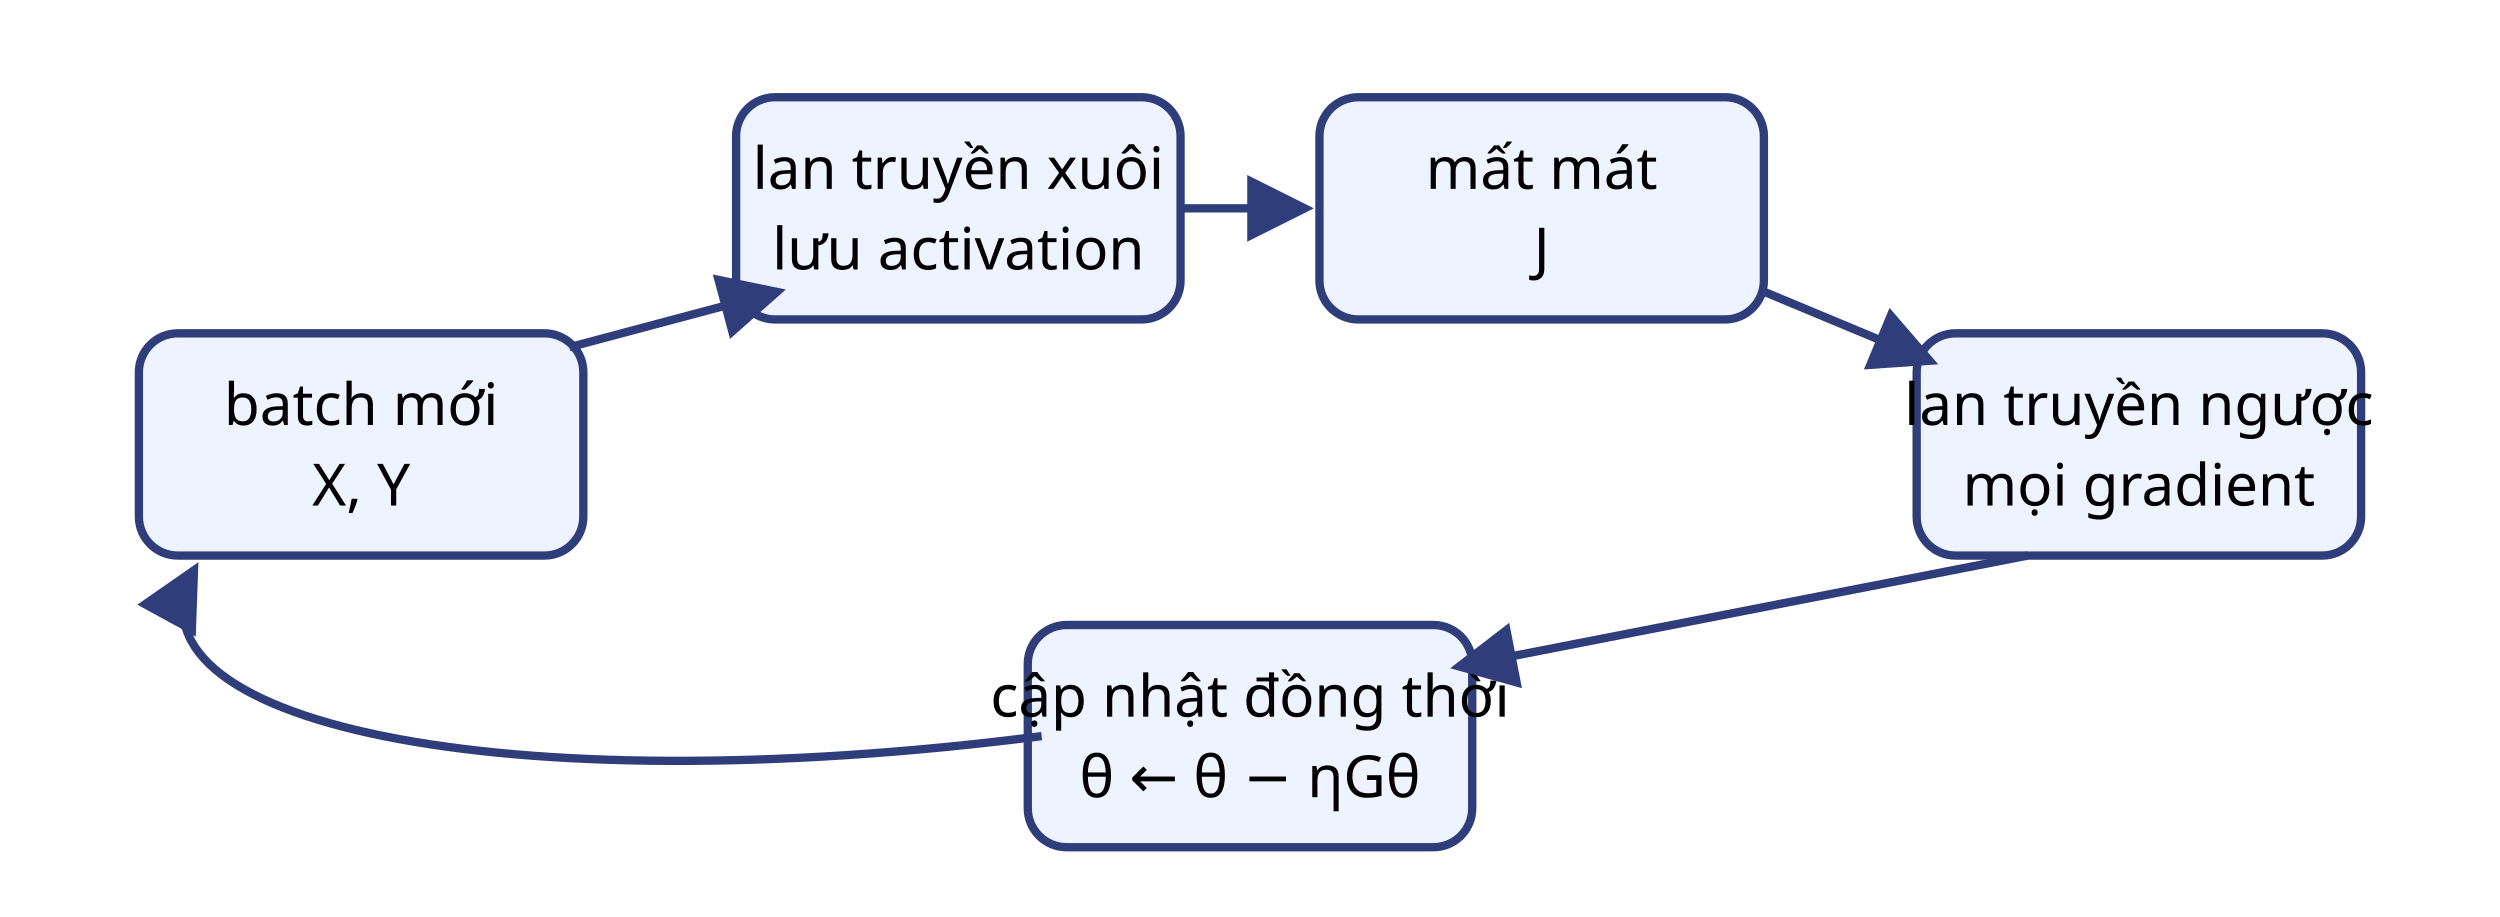
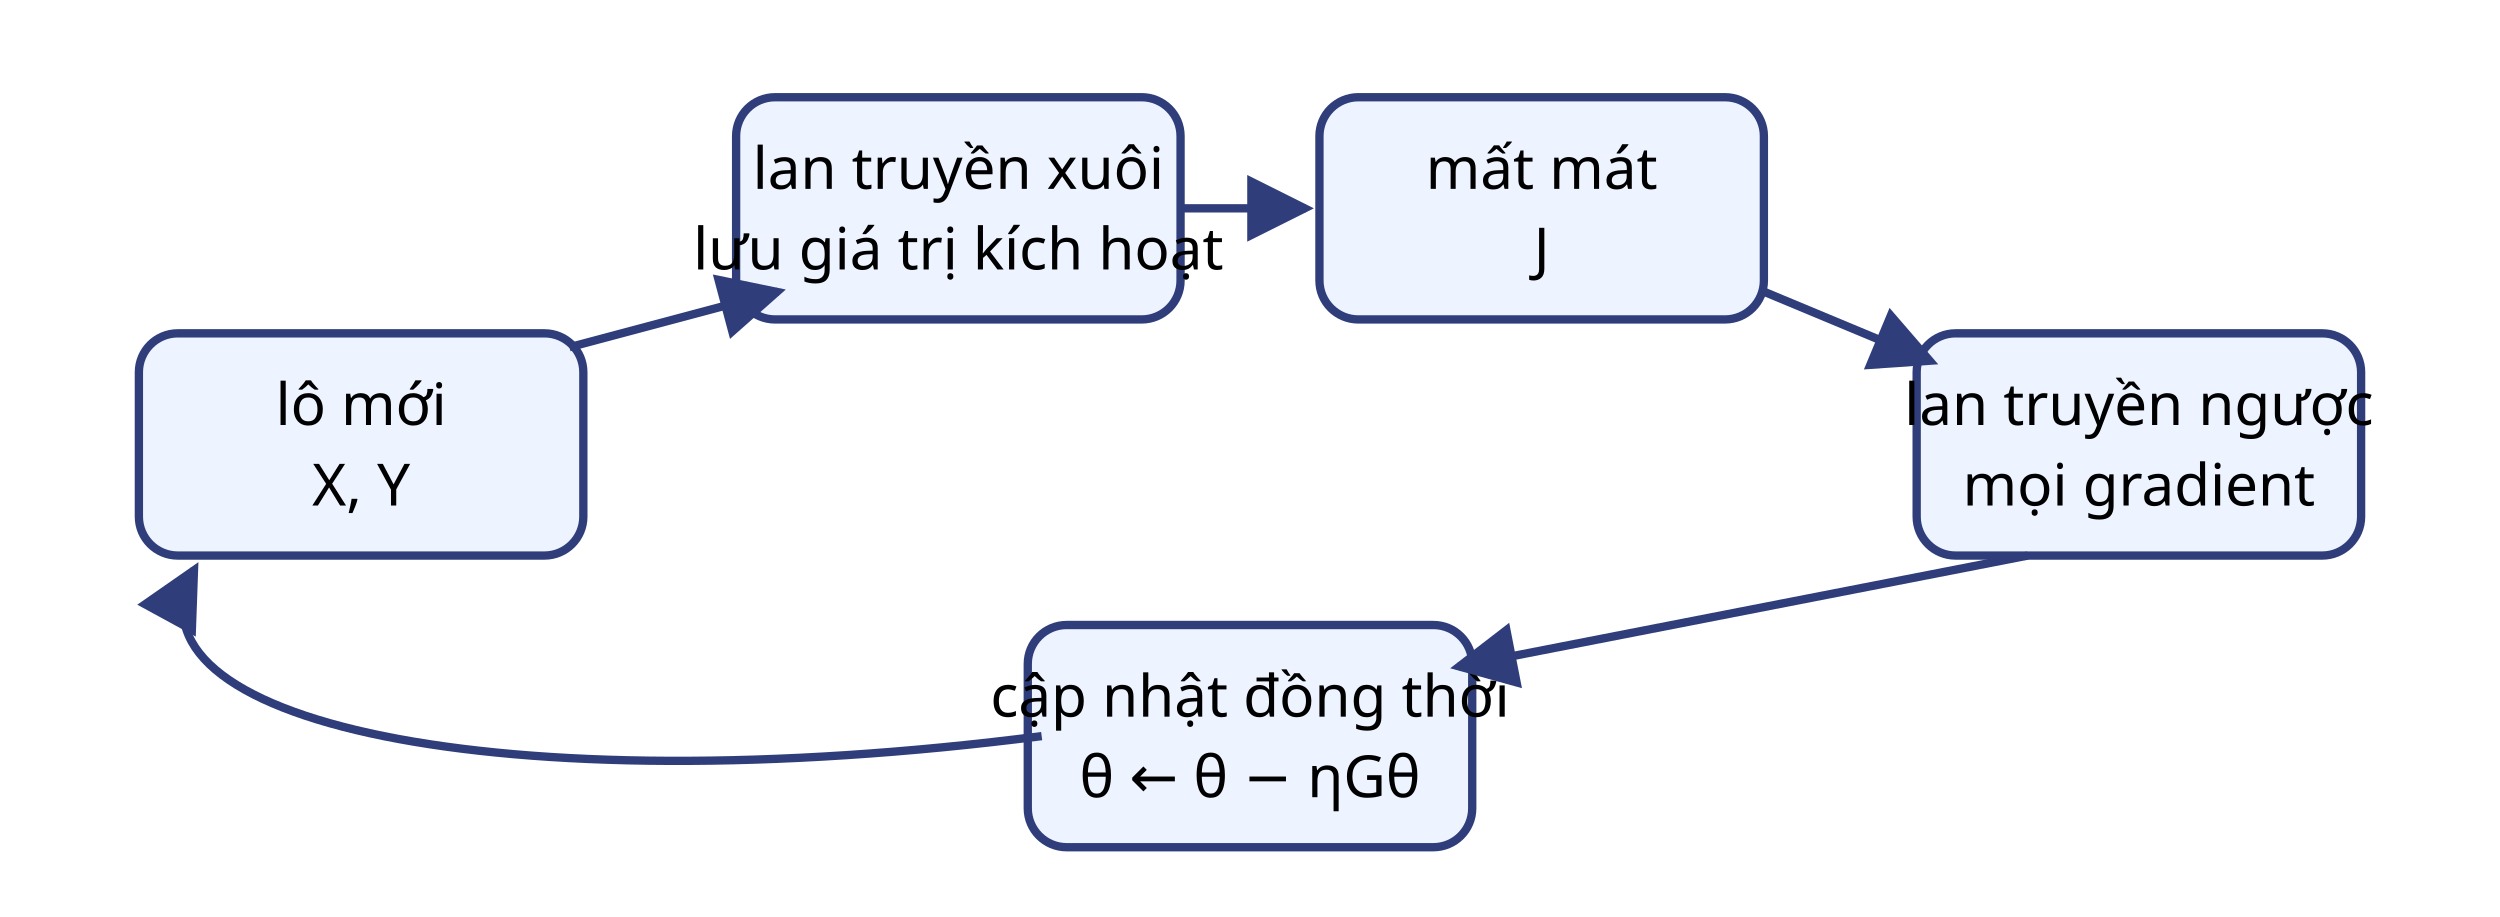
<svg xmlns="http://www.w3.org/2000/svg" width="900" height="330" viewBox="0 0 900 330" role="img" aria-labelledby="t d">
  <defs>
    <marker id="a" markerWidth="8" markerHeight="8" refX="7" refY="4" orient="auto">
      <path d="M0 0L8 4 0 8Z" fill="#2f3e7a" />
    </marker>
  </defs>
  <g font-family="sans-serif" text-anchor="middle">
    <g fill="#edf4ff" stroke="#2f3e7a" stroke-width="3">
      <rect x="50" y="120" width="160" height="80" rx="14" />
      <rect x="265" y="35" width="160" height="80" rx="14" />
      <rect x="475" y="35" width="160" height="80" rx="14" />
      <rect x="690" y="120" width="160" height="80" rx="14" />
      <rect x="370" y="225" width="160" height="80" rx="14" />
    </g>
    <g font-size="21">
-       <text x="130" y="153">batch mới</text>
+       <text x="130" y="153">lô mới</text>
      <text x="130" y="182">X, Y</text>
      <text x="345" y="68">lan truyền xuôi</text>
-       <text x="345" y="97">lưu activation</text>
+       <text x="345" y="97">lưu giá trị kích hoạt</text>
      <text x="555" y="68">mất mát</text>
      <text x="555" y="97">J</text>
      <text x="770" y="153">lan truyền ngược</text>
      <text x="770" y="182">mọi gradient</text>
      <text x="450" y="258">cập nhật đồng thời</text>
      <text x="450" y="287">θ ← θ − ηGθ</text>
    </g>
    <g stroke="#2f3e7a" stroke-width="3" fill="none" marker-end="url(#a)">
      <path d="M205 125L280 105" />
      <path d="M425 75H470" />
      <path d="M635 105L695 130" />
      <path d="M730 200L525 240" />
      <path d="M375 265C180 290 40 260 70 205" />
    </g>
  </g>
</svg>
